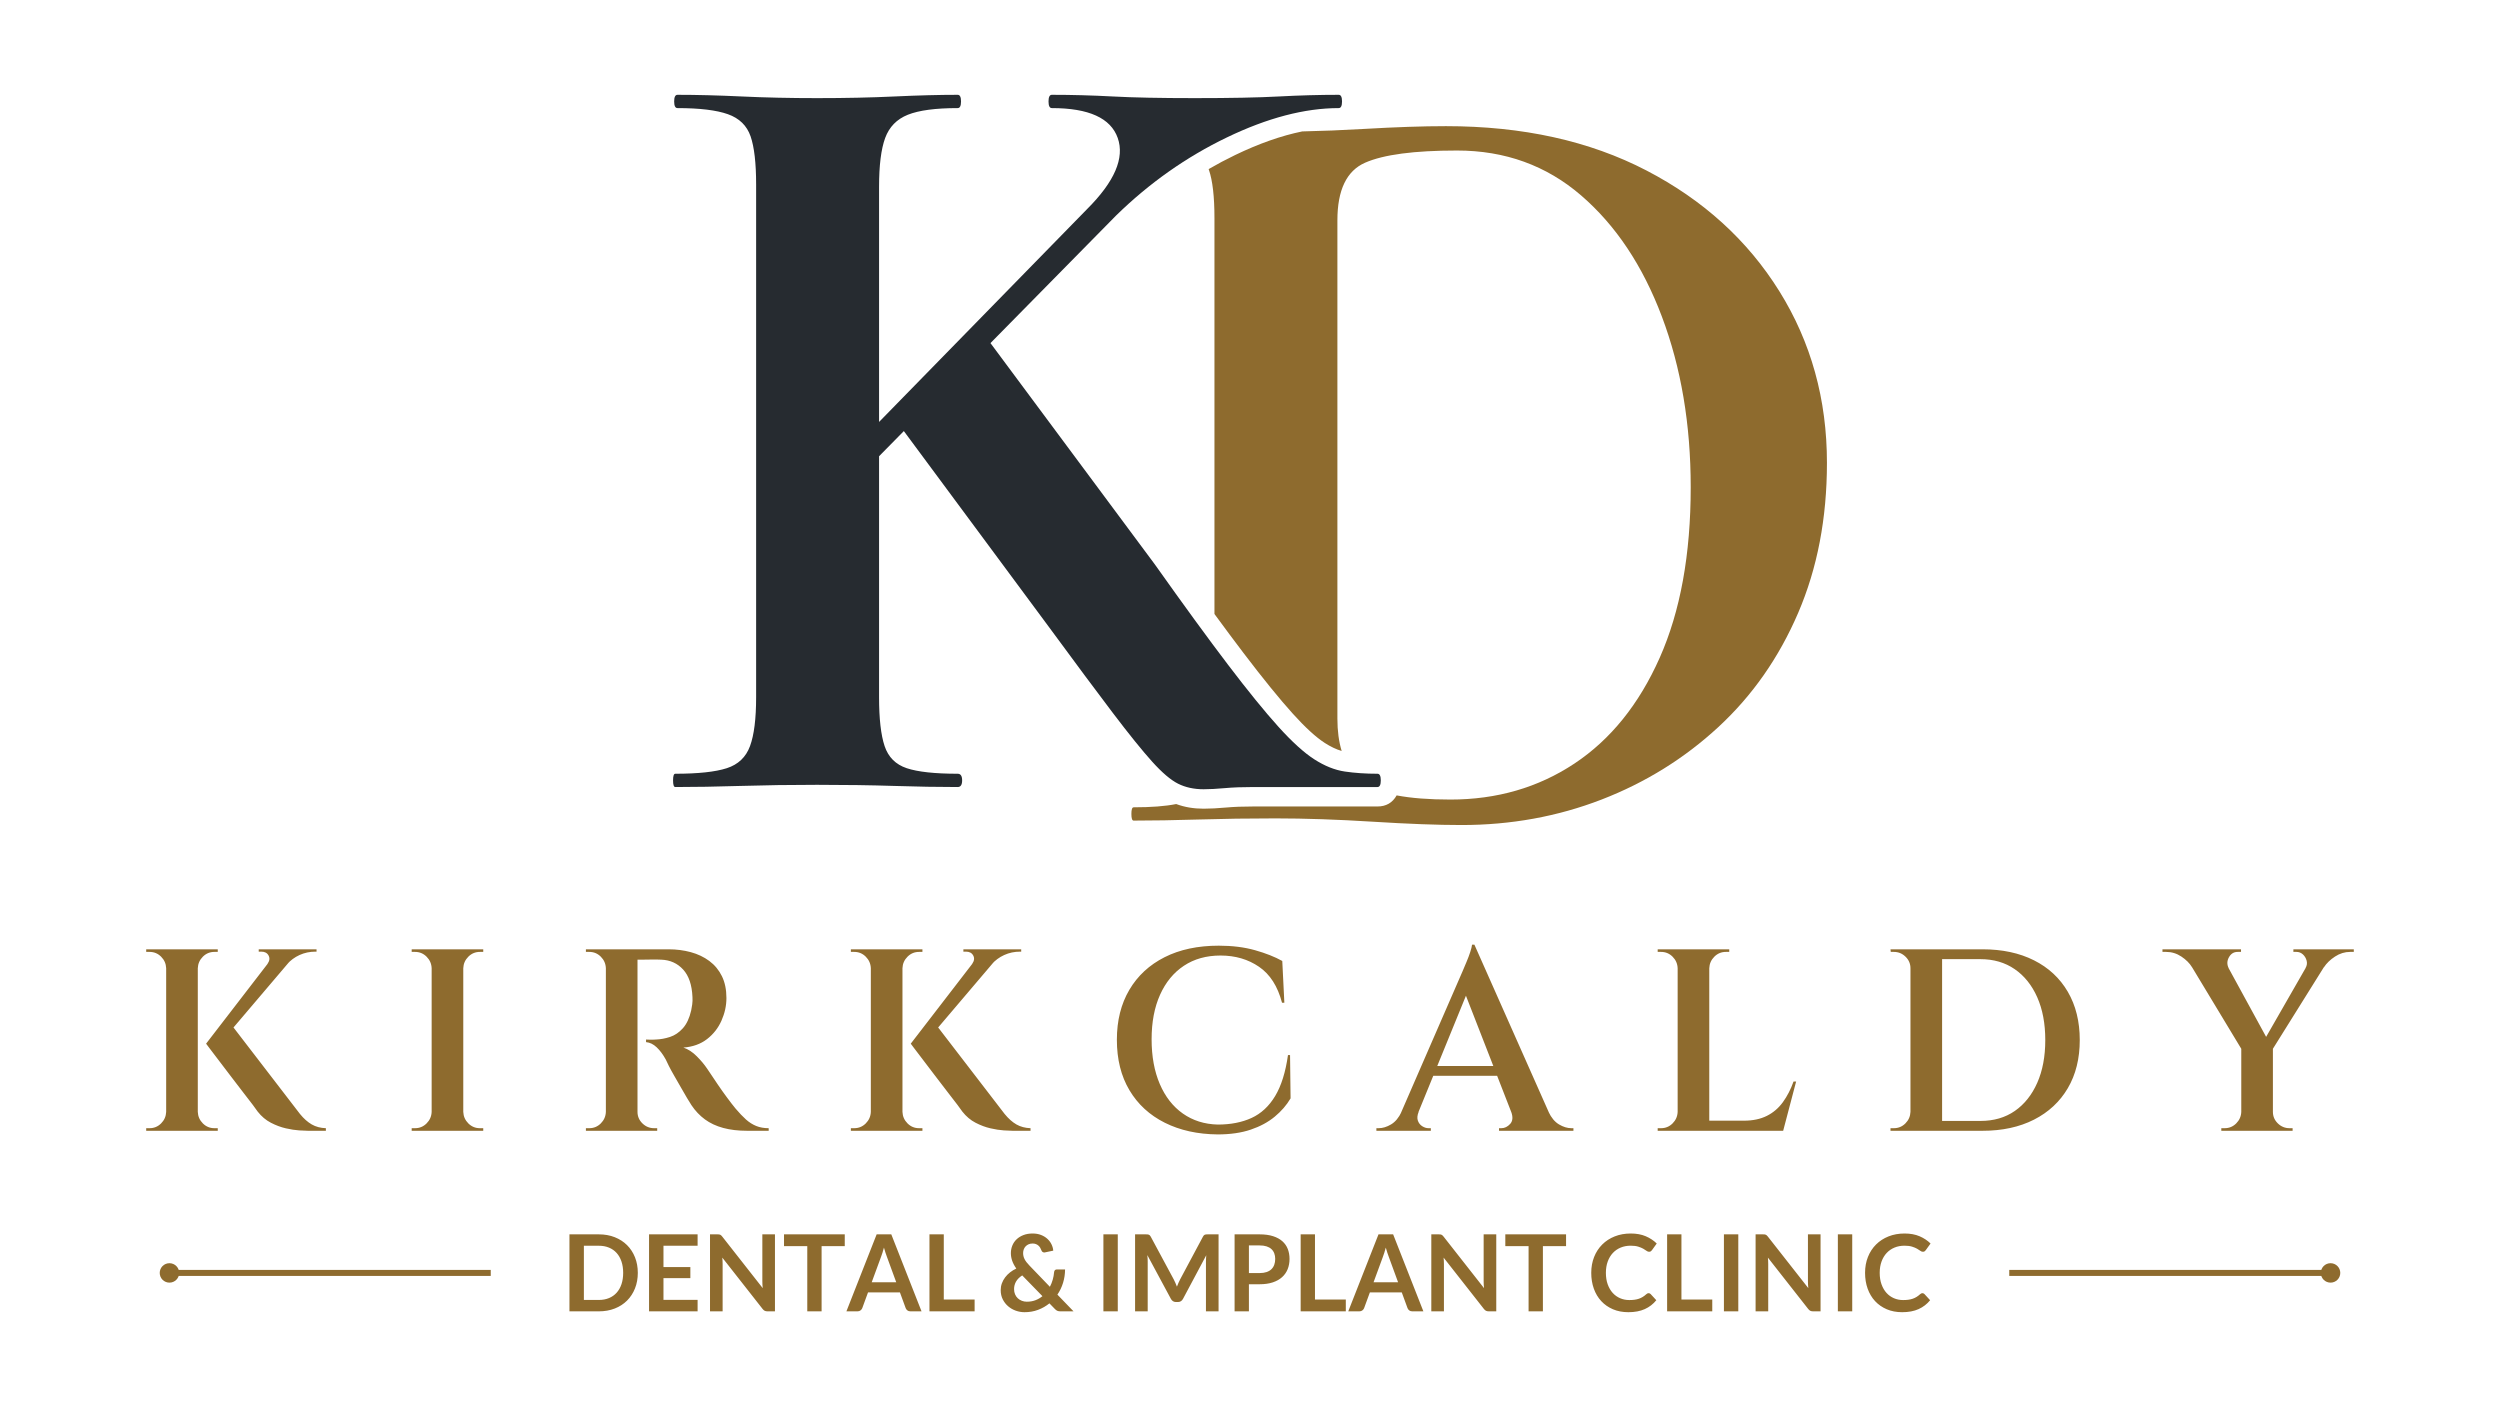
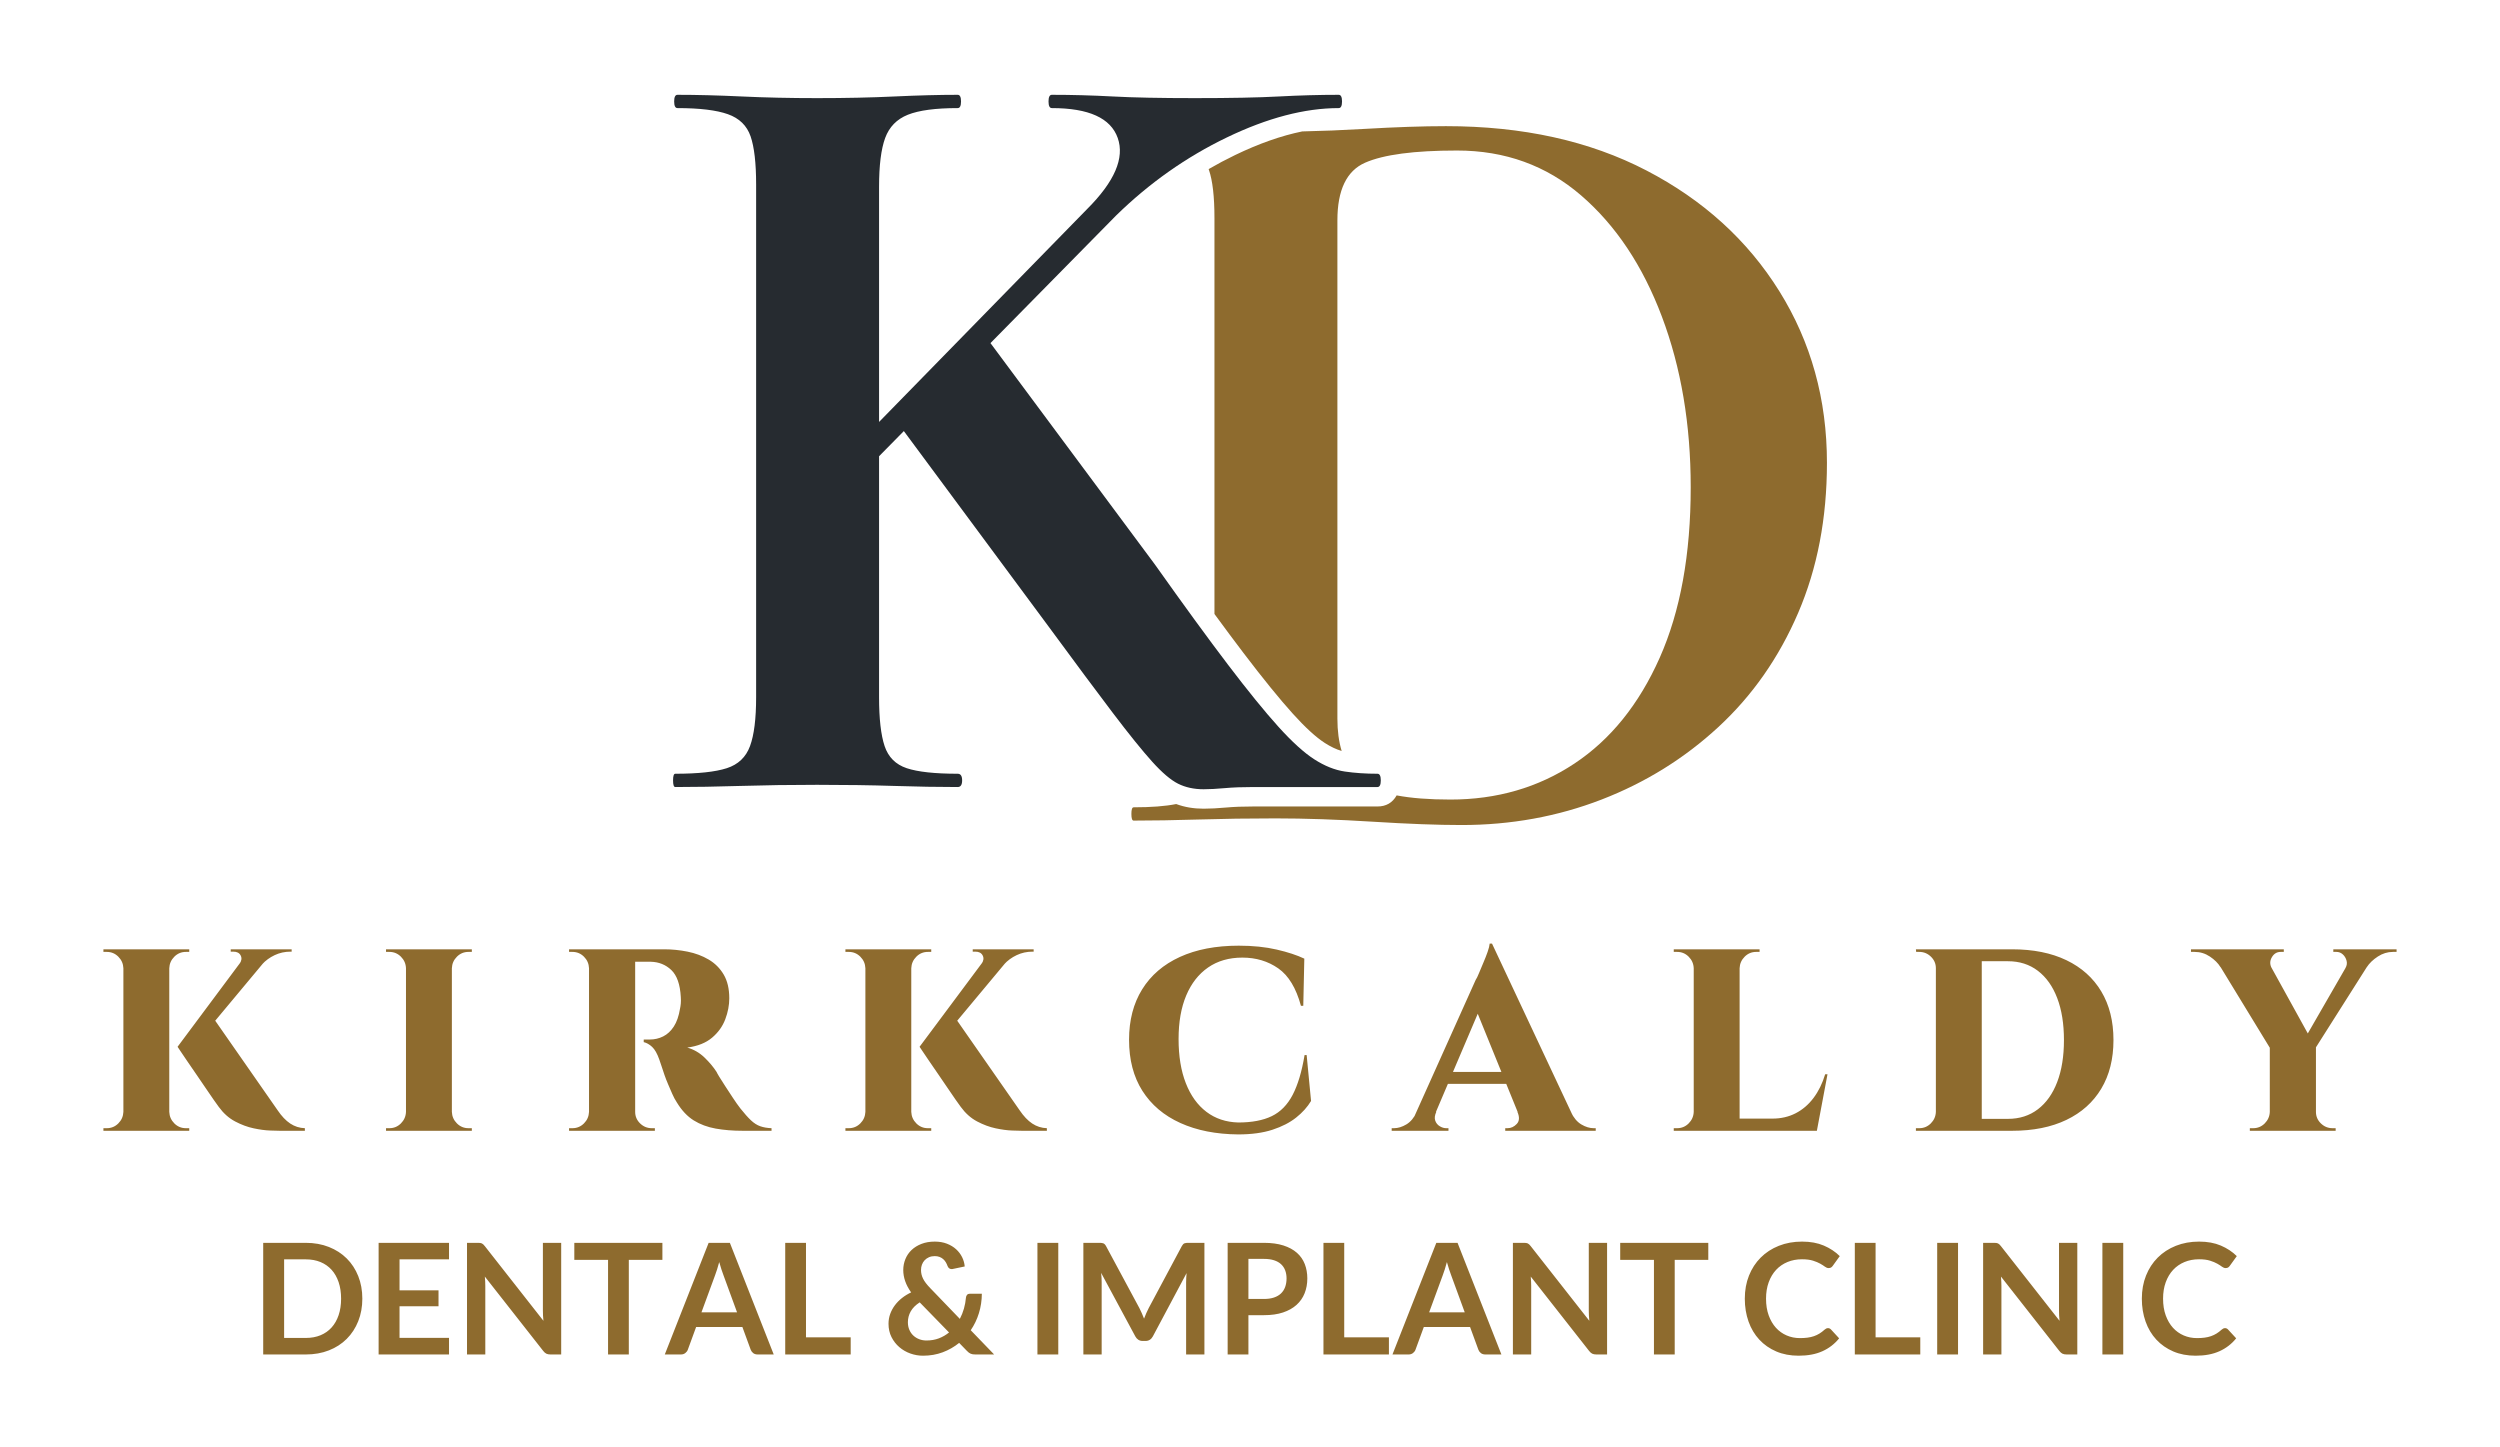
- <svg xmlns="http://www.w3.org/2000/svg" viewBox="0 0 1080 606" width="1080" height="606" role="img" aria-label="Kirkcaldy Dental &amp; Implant Clinic">
+ <svg xmlns="http://www.w3.org/2000/svg" viewBox="0 0 1080 625" width="1080" height="625" role="img" aria-label="Kirkcaldy Dental &amp; Implant Clinic">
  <g fill="#8E6B2E">
    <path d="M631.344 356.414Q616.034 356.414 593.067 354.978Q570.1 353.543 550.962 353.543Q533.737 353.543 517.947 354.022Q502.158 354.5 489.718 354.5Q488.761 354.5 488.761 351.629Q488.761 348.758 489.718 348.758Q501.102 348.758 508.117 347.349Q513.529 349.357 519.947 349.357Q524.156 349.357 529.799 348.844Q534.683 348.4 541.478 348.4H595.067Q600.653 348.4 603.353 343.61Q612.783 345.409 626.56 345.409Q656.703 345.409 680.148 329.859Q703.593 314.309 716.99 284.165Q730.388 254.022 730.388 210.481Q730.388 169.811 717.947 136.797Q705.507 103.782 683.019 84.404Q660.531 65.026 629.431 65.026Q601.679 65.026 589.718 70.289Q577.756 75.553 577.756 95.17V310.481Q577.756 318.347 579.598 324.419Q576.101 323.393 572.337 320.972Q566.581 317.272 558.48 308.296Q549.865 298.749 537.16 282.044Q531.477 274.572 524.646 265.242V94.213Q524.646 80.337 522.254 73.4Q522.193 73.224 522.13 73.052Q527.761 69.779 533.641 66.945Q548.98 59.555 562.57 56.775Q575.115 56.517 589.239 55.696Q609.813 54.5 624.646 54.5Q674.407 54.5 711.249 73.639Q748.091 92.778 768.665 125.792Q789.239 158.806 789.239 199.955Q789.239 235.84 776.799 264.787Q764.359 293.734 742.349 314.069Q720.34 334.404 691.871 345.409Q663.402 356.414 631.344 356.414Z" />
    <path data-kd="K" fill="#262B30" d="M326.646 301.244V79.713Q326.646 65.837 324.254 58.9Q321.861 51.962 314.445 49.33Q307.029 46.699 292.675 46.699Q291.239 46.699 291.239 43.828Q291.239 40.957 292.675 40.957Q305.115 40.957 320.426 41.675Q335.737 42.392 352.962 42.392Q371.144 42.392 386.455 41.675Q401.766 40.957 413.727 40.957Q415.163 40.957 415.163 43.828Q415.163 46.699 413.727 46.699Q399.373 46.699 392.196 49.569Q385.019 52.44 382.388 59.617Q379.756 66.794 379.756 80.67V301.244Q379.756 315.12 382.148 322.297Q384.541 329.474 391.718 331.866Q398.895 334.258 413.727 334.258Q415.641 334.258 415.641 337.129Q415.641 340.0 413.727 340.0Q401.287 340.0 386.215 339.522Q371.144 339.043 352.962 339.043Q335.737 339.043 319.947 339.522Q304.158 340.0 291.718 340.0Q290.761 340.0 290.761 337.129Q290.761 334.258 291.718 334.258Q306.55 334.258 313.967 331.866Q321.383 329.474 324.014 322.297Q326.646 315.12 326.646 301.244ZM452.962 270.622 387.411 182.105 425.689 145.263 498.895 243.828Q517.555 270.144 530.474 287.129Q543.392 304.115 552.244 313.923Q561.096 323.732 567.794 328.038Q574.493 332.344 580.952 333.301Q587.411 334.258 595.067 334.258Q596.502 334.258 596.502 337.129Q596.502 340.0 595.067 340.0Q574.014 340.0 561.096 340.0Q548.177 340.0 541.478 340.0Q534.301 340.0 529.038 340.478Q523.775 340.957 519.947 340.957Q513.727 340.957 508.943 338.565Q504.158 336.172 497.699 328.995Q491.239 321.818 480.713 307.943Q470.187 294.067 452.962 270.622ZM346.263 216.555 469.708 90.239Q487.411 72.536 482.866 59.617Q478.321 46.699 454.397 46.699Q452.962 46.699 452.962 43.828Q452.962 40.957 454.397 40.957Q467.316 40.957 480.713 41.675Q494.11 42.392 516.12 42.392Q539.086 42.392 552.483 41.675Q565.88 40.957 578.321 40.957Q579.756 40.957 579.756 43.828Q579.756 46.699 578.321 46.699Q556.311 46.699 529.995 59.378Q503.679 72.057 482.148 93.11L359.182 217.99Z" />
-     <path d="M99.448 442.02 129.576 481.22Q132.04 484.244 134.672 485.756Q137.304 487.268 140.776 487.38V488.5H133.048Q131.816 488.5 129.24 488.332Q126.664 488.164 123.472 487.436Q120.28 486.708 117.032 485.028Q113.784 483.348 111.32 480.212Q110.984 479.652 109.248 477.356Q107.512 475.06 104.936 471.756Q102.36 468.452 99.616 464.812Q96.872 461.172 94.464 458.036Q92.056 454.9 90.544 452.884Q89.032 450.868 89.032 450.868ZM128.904 410.884 95.304 450.42 89.032 450.868 119.832 410.884ZM136.744 410.1V411.108H136.296Q132.6 411.108 129.408 412.564Q126.216 414.02 123.976 416.596L115.576 416.372Q116.92 414.468 116.024 412.788Q115.128 411.108 112.888 411.108H111.768V410.1H136.296ZM85.448 410.1V488.5H71.784V410.1ZM72.12 480.324V488.5H63.16V487.38Q63.272 487.38 63.888 487.38Q64.504 487.38 64.616 487.38Q67.528 487.38 69.6 485.308Q71.672 483.236 71.784 480.324ZM72.12 418.276H71.784Q71.672 415.364 69.6 413.292Q67.528 411.22 64.616 411.22Q64.504 411.22 63.888 411.22Q63.272 411.22 63.16 411.22V410.1H72.12ZM85.112 480.324H85.448Q85.56 483.236 87.632 485.308Q89.704 487.38 92.616 487.38Q92.616 487.38 93.288 487.38Q93.96 487.38 94.072 487.38V488.5H85.112ZM85.112 418.276V410.1H94.072V411.22Q93.96 411.22 93.288 411.22Q92.616 411.22 92.616 411.22Q89.704 411.22 87.632 413.292Q85.56 415.364 85.448 418.276ZM200.136 410.1V488.5H186.472V410.1ZM186.808 480.324V488.5H177.848V487.38Q177.848 487.38 178.576 487.38Q179.304 487.38 179.304 487.38Q182.216 487.38 184.288 485.308Q186.36 483.236 186.472 480.324ZM186.808 418.276H186.472Q186.36 415.364 184.288 413.292Q182.216 411.22 179.304 411.22Q179.304 411.22 178.576 411.22Q177.848 411.22 177.848 411.22V410.1H186.808ZM199.8 480.324H200.136Q200.248 483.236 202.32 485.308Q204.392 487.38 207.304 487.38Q207.304 487.38 207.976 487.38Q208.648 487.38 208.76 487.38V488.5H199.8ZM199.8 418.276V410.1H208.76V411.22Q208.648 411.22 207.976 411.22Q207.304 411.22 207.304 411.22Q204.392 411.22 202.32 413.292Q200.248 415.364 200.136 418.276ZM273.944 410.1H288.84Q293.88 410.1 298.416 411.332Q302.952 412.564 306.424 415.14Q309.896 417.716 311.856 421.692Q313.816 425.668 313.816 431.156Q313.816 436.084 311.688 440.9Q309.56 445.716 305.416 448.908Q301.272 452.1 295.224 452.548Q298.248 453.556 300.992 456.3Q303.736 459.044 305.528 461.732Q305.64 461.844 306.928 463.804Q308.216 465.764 310.12 468.564Q312.024 471.364 314.096 474.164Q316.168 476.964 317.736 478.868Q320.2 481.78 322.272 483.628Q324.344 485.476 326.696 486.428Q329.048 487.38 332.072 487.38V488.5H322.776Q316.952 488.5 312.416 487.268Q307.88 486.036 304.52 483.572Q301.16 481.108 298.696 477.412Q298.024 476.404 296.792 474.332Q295.56 472.26 294.104 469.684Q292.648 467.108 291.248 464.7Q289.848 462.292 288.896 460.388Q287.944 458.484 287.608 457.7Q285.816 454.452 283.688 452.436Q281.56 450.42 279.096 450.196V449.076Q279.32 449.076 280.552 449.132Q281.784 449.188 283.352 449.076Q286.376 448.964 289.456 447.956Q292.536 446.948 295 444.204Q297.464 441.46 298.584 436.532Q298.808 435.524 299.032 433.956Q299.256 432.388 299.144 430.708Q298.808 422.868 295.112 418.836Q291.416 414.804 285.704 414.58Q283.576 414.468 281.224 414.524Q278.872 414.58 277.136 414.58Q275.4 414.58 275.064 414.58Q275.064 414.468 274.784 413.348Q274.504 412.228 274.224 411.164Q273.944 410.1 273.944 410.1ZM275.4 410.1V488.5H261.736V410.1ZM262.072 480.324V488.5H253.112V487.38Q253.224 487.38 253.84 487.38Q254.456 487.38 254.568 487.38Q257.48 487.38 259.552 485.308Q261.624 483.236 261.736 480.324ZM262.072 418.276H261.736Q261.624 415.364 259.552 413.292Q257.48 411.22 254.568 411.22Q254.456 411.22 253.84 411.22Q253.224 411.22 253.112 411.22V410.1H262.072ZM275.064 480.324H275.4Q275.4 483.236 277.528 485.308Q279.656 487.38 282.568 487.38Q282.68 487.38 283.296 487.38Q283.912 487.38 283.912 487.38V488.5H275.064ZM403.864 442.02 433.992 481.22Q436.456 484.244 439.088 485.756Q441.72 487.268 445.192 487.38V488.5H437.464Q436.232 488.5 433.656 488.332Q431.08 488.164 427.888 487.436Q424.696 486.708 421.448 485.028Q418.2 483.348 415.736 480.212Q415.4 479.652 413.664 477.356Q411.928 475.06 409.352 471.756Q406.776 468.452 404.032 464.812Q401.288 461.172 398.88 458.036Q396.472 454.9 394.96 452.884Q393.448 450.868 393.448 450.868ZM433.32 410.884 399.72 450.42 393.448 450.868 424.248 410.884ZM441.16 410.1V411.108H440.712Q437.016 411.108 433.824 412.564Q430.632 414.02 428.392 416.596L419.992 416.372Q421.336 414.468 420.44 412.788Q419.544 411.108 417.304 411.108H416.184V410.1H440.712ZM389.864 410.1V488.5H376.2V410.1ZM376.536 480.324V488.5H367.576V487.38Q367.688 487.38 368.304 487.38Q368.92 487.38 369.032 487.38Q371.944 487.38 374.016 485.308Q376.088 483.236 376.2 480.324ZM376.536 418.276H376.2Q376.088 415.364 374.016 413.292Q371.944 411.22 369.032 411.22Q368.92 411.22 368.304 411.22Q367.688 411.22 367.576 411.22V410.1H376.536ZM389.528 480.324H389.864Q389.976 483.236 392.048 485.308Q394.12 487.38 397.032 487.38Q397.032 487.38 397.704 487.38Q398.376 487.38 398.488 487.38V488.5H389.528ZM389.528 418.276V410.1H398.488V411.22Q398.376 411.22 397.704 411.22Q397.032 411.22 397.032 411.22Q394.12 411.22 392.048 413.292Q389.976 415.364 389.864 418.276ZM557.304 455.796 557.528 474.5Q554.952 478.868 550.696 482.396Q546.44 485.924 540.336 487.996Q534.232 490.068 526.056 490.068Q513.064 489.956 503.208 485.028Q493.352 480.1 487.92 470.972Q482.488 461.844 482.488 449.188Q482.488 436.756 487.864 427.628Q493.24 418.5 503.096 413.516Q512.952 408.532 526.504 408.532Q535.24 408.532 542.184 410.492Q549.128 412.452 553.944 415.14L554.84 433.172H553.832Q551.032 422.532 543.92 417.66Q536.808 412.788 527.288 412.788Q518.104 412.788 511.44 417.212Q504.776 421.636 501.136 429.756Q497.496 437.876 497.496 448.964Q497.496 460.052 501.024 468.284Q504.552 476.516 510.992 481.052Q517.432 485.588 526.056 485.812Q534.456 485.812 540.672 482.956Q546.888 480.1 550.864 473.492Q554.84 466.884 556.408 455.796ZM636.936 408.084 672.328 487.828H655.752L631.672 426.004ZM612.856 480.324Q611.96 482.564 612.52 484.132Q613.08 485.7 614.424 486.54Q615.768 487.38 617.112 487.38H618.12V488.5H594.6V487.38Q594.6 487.38 595.104 487.38Q595.608 487.38 595.608 487.38Q598.184 487.38 600.928 485.756Q603.672 484.132 605.464 480.324ZM636.936 408.084 637.496 419.844 609.608 488.164H601.992L630.888 421.748Q631.112 421.3 631.84 419.564Q632.568 417.828 633.52 415.588Q634.472 413.348 635.144 411.276Q635.816 409.204 635.928 408.084ZM650.04 460.5V464.756H616.328V460.5ZM652.84 480.324H668.968Q670.76 484.132 673.504 485.756Q676.248 487.38 678.824 487.38Q678.824 487.38 679.272 487.38Q679.72 487.38 679.72 487.38V488.5H647.576V487.38H648.584Q650.712 487.38 652.392 485.532Q654.072 483.684 652.84 480.324ZM738.408 410.1V488.5H724.744V410.1ZM768.088 484.132 769.992 488.5H738.072V484.132ZM775.928 467.22 770.328 488.5H749.384L753.416 484.132Q759.128 484.132 763.272 482.06Q767.416 479.988 770.216 476.124Q773.016 472.26 774.808 467.22ZM725.08 480.324V488.5H716.12V487.38Q716.12 487.38 716.848 487.38Q717.576 487.38 717.576 487.38Q720.488 487.38 722.56 485.308Q724.632 483.236 724.744 480.324ZM725.08 418.276H724.744Q724.632 415.364 722.56 413.292Q720.488 411.22 717.576 411.22Q717.576 411.22 716.848 411.22Q716.12 411.22 716.12 411.22V410.1H725.08ZM738.072 418.276V410.1H747.032V411.22Q746.92 411.22 746.248 411.22Q745.576 411.22 745.576 411.22Q742.664 411.22 740.592 413.292Q738.52 415.364 738.408 418.276ZM856.456 410.1Q869.224 410.1 878.688 414.86Q888.152 419.62 893.304 428.468Q898.456 437.316 898.456 449.3Q898.456 461.284 893.304 470.076Q888.152 478.868 878.688 483.684Q869.224 488.5 856.456 488.5H830.696L830.584 484.244Q832.712 484.244 835.904 484.244Q839.096 484.244 842.512 484.244Q845.928 484.244 848.896 484.244Q851.864 484.244 853.712 484.244Q855.56 484.244 855.56 484.244Q864.184 484.244 870.4 479.932Q876.616 475.62 880.088 467.78Q883.56 459.94 883.56 449.3Q883.56 438.66 880.088 430.82Q876.616 422.98 870.344 418.668Q864.072 414.356 855.56 414.356Q855.56 414.356 853.6 414.356Q851.64 414.356 848.56 414.356Q845.48 414.356 841.896 414.356Q838.312 414.356 835.008 414.356Q831.704 414.356 829.464 414.356V410.1ZM838.984 410.1V488.5H825.32V410.1ZM825.656 480.324V488.5H816.696V487.38Q816.696 487.38 817.424 487.38Q818.152 487.38 818.152 487.38Q821.064 487.38 823.136 485.308Q825.208 483.236 825.32 480.324ZM825.656 418.276H825.32Q825.32 415.364 823.192 413.292Q821.064 411.22 818.152 411.22Q818.152 411.22 817.48 411.22Q816.808 411.22 816.808 411.22L816.696 410.1H825.656ZM958.376 410.212 981 451.652 968.792 454.004 942.36 410.212ZM981.896 452.436V488.5H968.232V452.436ZM1000.6 410.212H1008.664L980.888 454.676L975.736 453.556ZM996.008 418.164Q996.904 416.596 996.456 414.972Q996.008 413.348 994.832 412.284Q993.656 411.22 992.088 411.22Q992.088 411.22 991.416 411.22Q990.744 411.22 990.744 411.22V410.1H1016.84V411.22H1015.272Q1011.8 411.22 1008.72 413.236Q1005.64 415.252 1003.96 417.828ZM962.744 418.164 946.952 417.828Q945.384 415.252 942.36 413.236Q939.336 411.22 935.752 411.22H934.184V410.1H968.12V411.22Q968.12 411.22 967.392 411.22Q966.664 411.22 966.664 411.22Q964.2 411.22 962.912 413.516Q961.624 415.812 962.744 418.164ZM968.568 480.324V488.5H959.608V487.38Q959.608 487.38 960.28 487.38Q960.952 487.38 961.064 487.38Q963.976 487.38 966.048 485.308Q968.12 483.236 968.232 480.324ZM981.56 480.324H981.896Q981.896 483.236 984.024 485.308Q986.152 487.38 989.064 487.38Q989.064 487.38 989.736 487.38Q990.408 487.38 990.408 487.38V488.5H981.56Z" />
-     <path d="M275.535 549.871Q275.535 553.528 274.316 556.587Q273.097 559.646 270.889 561.854Q268.681 564.062 265.576 565.281Q262.471 566.5 258.699 566.5H246.003V533.242H258.699Q262.471 533.242 265.576 534.472Q268.681 535.703 270.889 537.899Q273.097 540.096 274.316 543.155Q275.535 546.214 275.535 549.871ZM269.21 549.871Q269.21 547.134 268.474 544.961Q267.738 542.787 266.381 541.281Q265.024 539.774 263.08 538.969Q261.137 538.164 258.699 538.164H252.236V561.578H258.699Q261.137 561.578 263.08 560.773Q265.024 559.968 266.381 558.462Q267.738 556.955 268.474 554.782Q269.21 552.608 269.21 549.871ZM301.364 533.242V538.164H286.621V547.387H298.236V552.148H286.621V561.555H301.364V566.5H280.388V533.242ZM309.966 533.242Q310.38 533.242 310.656 533.276Q310.932 533.311 311.15 533.415Q311.369 533.518 311.576 533.714Q311.783 533.909 312.036 534.231L329.493 556.472Q329.401 555.667 329.366 554.897Q329.332 554.126 329.332 553.459V533.242H334.783V566.5H331.586Q330.85 566.5 330.367 566.27Q329.884 566.04 329.424 565.442L312.036 543.293Q312.105 544.029 312.139 544.754Q312.174 545.478 312.174 546.076V566.5H306.723V533.242H309.966ZM364.936 533.242V538.325H354.931V566.5H348.744V538.325H338.693V533.242ZM398.102 566.5H393.318Q392.513 566.5 391.995 566.098Q391.478 565.695 391.248 565.097L388.764 558.312H374.987L372.503 565.097Q372.319 565.626 371.778 566.063Q371.238 566.5 370.456 566.5H365.649L378.713 533.242H385.038ZM376.574 553.942H387.177L383.129 542.879Q382.853 542.143 382.519 541.143Q382.186 540.142 381.864 538.969Q381.542 540.142 381.231 541.154Q380.921 542.166 380.622 542.925ZM407.716 561.394H421.033V566.5H401.529V533.242H407.716ZM446.08 532.874Q448.104 532.874 449.702 533.495Q451.301 534.116 452.439 535.151Q453.578 536.186 454.233 537.52Q454.889 538.854 455.004 540.28L451.393 541.039Q451.324 541.062 451.243 541.062Q451.163 541.062 451.094 541.062Q450.703 541.062 450.392 540.843Q450.082 540.625 449.898 540.165Q449.691 539.567 449.369 539.026Q449.047 538.486 448.587 538.083Q448.127 537.681 447.506 537.439Q446.885 537.198 446.08 537.198Q445.114 537.198 444.355 537.532Q443.596 537.865 443.067 538.428Q442.538 538.992 442.262 539.739Q441.986 540.487 441.986 541.315Q441.986 542.005 442.135 542.649Q442.285 543.293 442.607 543.937Q442.929 544.581 443.446 545.26Q443.964 545.938 444.723 546.72L453.555 555.897Q454.314 554.448 454.774 552.838Q455.234 551.228 455.372 549.572Q455.418 549.043 455.717 548.721Q456.016 548.399 456.545 548.399H460.11Q460.087 551.435 459.236 554.195Q458.385 556.955 456.798 559.278L463.767 566.5H458.201Q457.764 566.5 457.43 566.454Q457.097 566.408 456.798 566.282Q456.499 566.155 456.223 565.948Q455.947 565.741 455.648 565.419L453.348 563.05Q451.14 564.844 448.437 565.856Q445.735 566.868 442.584 566.868Q440.652 566.868 438.812 566.213Q436.972 565.557 435.523 564.315Q434.074 563.073 433.188 561.313Q432.303 559.554 432.303 557.346Q432.303 555.805 432.809 554.413Q433.315 553.022 434.212 551.826Q435.109 550.63 436.339 549.664Q437.57 548.698 439.042 548.008Q437.823 546.283 437.259 544.639Q436.696 542.994 436.696 541.361Q436.696 539.636 437.328 538.083Q437.961 536.531 439.168 535.381Q440.376 534.231 442.124 533.553Q443.872 532.874 446.08 532.874ZM438.076 556.886Q438.076 558.151 438.513 559.163Q438.95 560.175 439.709 560.876Q440.468 561.578 441.468 561.957Q442.469 562.337 443.596 562.337Q445.62 562.337 447.287 561.705Q448.955 561.072 450.335 559.945L441.595 550.975Q439.755 552.171 438.915 553.666Q438.076 555.161 438.076 556.886ZM482.88 566.5H476.67V533.242H482.88ZM507.053 552.7Q507.444 553.436 507.777 554.23Q508.111 555.023 508.433 555.828Q508.755 555.0 509.1 554.195Q509.445 553.39 509.836 552.654L519.68 534.231Q519.864 533.886 520.059 533.679Q520.255 533.472 520.496 533.38Q520.738 533.288 521.037 533.265Q521.336 533.242 521.75 533.242H526.419V566.5H520.968V545.018Q520.968 544.42 521.002 543.707Q521.037 542.994 521.106 542.258L511.055 561.118Q510.71 561.762 510.158 562.119Q509.606 562.475 508.87 562.475H508.019Q507.283 562.475 506.731 562.119Q506.179 561.762 505.834 561.118L495.645 542.189Q495.737 542.948 495.771 543.673Q495.806 544.397 495.806 545.018V566.5H490.355V533.242H495.024Q495.438 533.242 495.737 533.265Q496.036 533.288 496.277 533.38Q496.519 533.472 496.726 533.679Q496.933 533.886 497.117 534.231L507.053 552.7ZM539.529 554.793V566.5H533.342V533.242H544.175Q547.51 533.242 549.948 534.024Q552.386 534.806 553.973 536.209Q555.56 537.612 556.319 539.567Q557.078 541.522 557.078 543.845Q557.078 546.26 556.273 548.273Q555.468 550.285 553.858 551.734Q552.248 553.183 549.833 553.988Q547.418 554.793 544.175 554.793ZM539.529 549.963H544.175Q545.877 549.963 547.142 549.537Q548.407 549.112 549.235 548.318Q550.063 547.525 550.477 546.387Q550.891 545.248 550.891 543.845Q550.891 542.511 550.477 541.43Q550.063 540.349 549.235 539.59Q548.407 538.831 547.142 538.428Q545.877 538.026 544.175 538.026H539.529ZM568.072 561.394H581.389V566.5H561.885V533.242H568.072ZM614.9 566.5H610.116Q609.311 566.5 608.793 566.098Q608.276 565.695 608.046 565.097L605.562 558.312H591.785L589.301 565.097Q589.117 565.626 588.576 566.063Q588.036 566.5 587.254 566.5H582.447L595.511 533.242H601.836ZM593.372 553.942H603.975L599.927 542.879Q599.651 542.143 599.317 541.143Q598.984 540.142 598.662 538.969Q598.34 540.142 598.029 541.154Q597.719 542.166 597.42 542.925ZM621.57 533.242Q621.984 533.242 622.26 533.276Q622.536 533.311 622.754 533.415Q622.973 533.518 623.18 533.714Q623.387 533.909 623.64 534.231L641.097 556.472Q641.005 555.667 640.97 554.897Q640.936 554.126 640.936 553.459V533.242H646.387V566.5H643.19Q642.454 566.5 641.971 566.27Q641.488 566.04 641.028 565.442L623.64 543.293Q623.709 544.029 623.743 544.754Q623.778 545.478 623.778 546.076V566.5H618.327V533.242H621.57ZM676.539 533.242V538.325H666.534V566.5H660.347V538.325H650.297V533.242ZM712.213 558.657Q712.719 558.657 713.087 559.048L715.525 561.693Q713.501 564.2 710.545 565.534Q707.59 566.868 703.45 566.868Q699.747 566.868 696.791 565.603Q693.836 564.338 691.743 562.084Q689.65 559.83 688.534 556.702Q687.419 553.574 687.419 549.871Q687.419 546.122 688.661 543.005Q689.903 539.889 692.157 537.635Q694.411 535.381 697.55 534.128Q700.69 532.874 704.485 532.874Q708.188 532.874 710.959 534.059Q713.731 535.243 715.709 537.198L713.639 540.073Q713.455 540.349 713.167 540.556Q712.88 540.763 712.374 540.763Q711.845 540.763 711.293 540.349Q710.741 539.935 709.89 539.452Q709.039 538.969 707.739 538.555Q706.44 538.141 704.439 538.141Q702.093 538.141 700.126 538.957Q698.16 539.774 696.745 541.292Q695.331 542.81 694.537 544.984Q693.744 547.157 693.744 549.871Q693.744 552.677 694.537 554.862Q695.331 557.047 696.688 558.542Q698.045 560.037 699.885 560.831Q701.725 561.624 703.841 561.624Q705.106 561.624 706.129 561.486Q707.153 561.348 708.015 561.049Q708.878 560.75 709.648 560.279Q710.419 559.807 711.178 559.117Q711.408 558.91 711.661 558.784Q711.914 558.657 712.213 558.657ZM726.381 561.394H739.698V566.5H720.194V533.242H726.381ZM750.945 566.5H744.735V533.242H750.945ZM761.663 533.242Q762.077 533.242 762.352 533.276Q762.629 533.311 762.847 533.415Q763.066 533.518 763.273 533.714Q763.48 533.909 763.733 534.231L781.19 556.472Q781.097 555.667 781.063 554.897Q781.029 554.126 781.029 553.459V533.242H786.48V566.5H783.283Q782.547 566.5 782.063 566.27Q781.581 566.04 781.12 565.442L763.733 543.293Q763.802 544.029 763.836 544.754Q763.87 545.478 763.87 546.076V566.5H758.419V533.242H761.663ZM800.164 566.5H793.954V533.242H800.164ZM830.501 558.657Q831.007 558.657 831.375 559.048L833.813 561.693Q831.789 564.2 828.834 565.534Q825.878 566.868 821.738 566.868Q818.035 566.868 815.08 565.603Q812.124 564.338 810.031 562.084Q807.938 559.83 806.823 556.702Q805.707 553.574 805.707 549.871Q805.707 546.122 806.949 543.005Q808.191 539.889 810.445 537.635Q812.699 535.381 815.839 534.128Q818.978 532.874 822.773 532.874Q826.476 532.874 829.248 534.059Q832.019 535.243 833.997 537.198L831.927 540.073Q831.743 540.349 831.456 540.556Q831.168 540.763 830.662 540.763Q830.133 540.763 829.582 540.349Q829.029 539.935 828.178 539.452Q827.327 538.969 826.028 538.555Q824.728 538.141 822.727 538.141Q820.381 538.141 818.415 538.957Q816.448 539.774 815.034 541.292Q813.619 542.81 812.826 544.984Q812.032 547.157 812.032 549.871Q812.032 552.677 812.826 554.862Q813.619 557.047 814.976 558.542Q816.333 560.037 818.173 560.831Q820.013 561.624 822.129 561.624Q823.394 561.624 824.418 561.486Q825.441 561.348 826.304 561.049Q827.166 560.75 827.937 560.279Q828.707 559.807 829.466 559.117Q829.696 558.91 829.949 558.784Q830.202 558.657 830.501 558.657Z" />
+     <path d="M91.384 438.66 119.944 479.652Q122.52 483.46 125.376 485.364Q128.232 487.268 131.704 487.38V488.5H120.952Q119.832 488.5 116.696 488.388Q113.56 488.276 109.584 487.436Q105.608 486.596 101.576 484.468Q97.544 482.34 94.52 478.196Q93.848 477.3 92.28 475.06Q90.712 472.82 88.752 469.908Q86.792 466.996 84.664 463.916Q82.536 460.836 80.744 458.204Q78.952 455.572 77.832 453.892Q76.712 452.212 76.712 452.212ZM118.04 410.884 84.328 451.316 76.712 452.212 107.512 410.884ZM125.992 410.1V411.108H125.544Q121.848 411.108 118.656 412.62Q115.464 414.132 113.224 416.596L103.48 416.372Q104.824 414.468 103.984 412.788Q103.144 411.108 100.792 411.108H99.672V410.1H125.544ZM73.128 410.1V488.5H53.304V410.1ZM53.64 480.324V488.5H44.68V487.38Q44.792 487.38 45.408 487.38Q46.024 487.38 46.136 487.38Q49.048 487.38 51.12 485.308Q53.192 483.236 53.304 480.324ZM53.64 418.276H53.304Q53.192 415.364 51.12 413.292Q49.048 411.22 46.136 411.22Q46.024 411.22 45.408 411.22Q44.792 411.22 44.68 411.22V410.1H53.64ZM72.792 480.324H73.128Q73.24 483.236 75.312 485.308Q77.384 487.38 80.296 487.38Q80.52 487.38 81.136 487.38Q81.752 487.38 81.752 487.38V488.5H72.792ZM72.792 418.276V410.1H81.752V411.22Q81.64 411.22 81.08 411.22Q80.52 411.22 80.296 411.22Q77.384 411.22 75.312 413.292Q73.24 415.364 73.128 418.276ZM195.208 410.1V488.5H175.384V410.1ZM175.72 480.324V488.5H166.76V487.38Q166.76 487.38 167.488 487.38Q168.216 487.38 168.216 487.38Q171.128 487.38 173.2 485.308Q175.272 483.236 175.384 480.324ZM175.72 418.276H175.384Q175.272 415.364 173.2 413.292Q171.128 411.22 168.216 411.22Q168.216 411.22 167.488 411.22Q166.76 411.22 166.76 411.22V410.1H175.72ZM194.872 480.324H195.208Q195.32 483.236 197.392 485.308Q199.464 487.38 202.376 487.38Q202.376 487.38 203.048 487.38Q203.72 487.38 203.832 487.38V488.5H194.872ZM194.872 418.276V410.1H203.832V411.22Q203.72 411.22 203.048 411.22Q202.376 411.22 202.376 411.22Q199.464 411.22 197.392 413.292Q195.32 415.364 195.208 418.276ZM272.936 410.1H286.936Q291.976 410.1 297.016 411.108Q302.056 412.116 306.144 414.524Q310.232 416.932 312.64 421.02Q315.048 425.108 315.048 431.268Q315.048 435.748 313.312 440.34Q311.576 444.932 307.6 448.292Q303.624 451.652 296.904 452.548Q301.16 453.78 304.352 456.86Q307.544 459.94 309.56 463.076Q309.672 463.412 310.68 465.092Q311.688 466.772 313.312 469.236Q314.936 471.7 316.616 474.276Q318.296 476.852 319.864 478.868Q322.44 482.116 324.4 483.964Q326.36 485.812 328.432 486.54Q330.504 487.268 333.304 487.38V488.5H320.872Q314.488 488.5 309.168 487.548Q303.848 486.596 299.704 484.02Q295.56 481.444 292.424 476.292Q291.304 474.612 290.408 472.54Q289.512 470.468 288.616 468.396Q287.72 466.324 287.048 464.364Q286.376 462.404 285.816 460.668Q285.256 458.932 284.808 457.7Q283.464 453.892 281.728 452.268Q279.992 450.644 278.088 450.196V449.076Q278.424 449.076 279.264 449.076Q280.104 449.076 280.664 449.076Q283.8 449.076 286.488 447.732Q289.176 446.388 291.08 443.476Q292.984 440.564 293.768 435.748Q293.992 434.74 294.104 433.508Q294.216 432.276 294.104 430.708Q293.656 422.532 290.016 419.06Q286.376 415.588 281.112 415.476Q279.992 415.476 278.648 415.476Q277.304 415.476 276.072 415.476Q274.84 415.476 274.056 415.476Q274.056 415.476 273.776 414.132Q273.496 412.788 273.216 411.444Q272.936 410.1 272.936 410.1ZM274.392 410.1V488.5H254.456V410.1ZM254.792 480.324V488.5H245.832V487.38Q246.056 487.38 246.616 487.38Q247.176 487.38 247.288 487.38Q250.2 487.38 252.272 485.308Q254.344 483.236 254.456 480.324ZM254.792 418.276H254.456Q254.344 415.364 252.272 413.292Q250.2 411.22 247.288 411.22Q247.176 411.22 246.616 411.22Q246.056 411.22 245.832 411.22V410.1H254.792ZM274.056 480.324H274.392Q274.392 483.236 276.52 485.308Q278.648 487.38 281.56 487.38Q281.784 487.38 282.288 487.38Q282.792 487.38 282.904 487.38V488.5H274.056ZM411.928 438.66 440.488 479.652Q443.064 483.46 445.92 485.364Q448.776 487.268 452.248 487.38V488.5H441.496Q440.376 488.5 437.24 488.388Q434.104 488.276 430.128 487.436Q426.152 486.596 422.12 484.468Q418.088 482.34 415.064 478.196Q414.392 477.3 412.824 475.06Q411.256 472.82 409.296 469.908Q407.336 466.996 405.208 463.916Q403.08 460.836 401.288 458.204Q399.496 455.572 398.376 453.892Q397.256 452.212 397.256 452.212ZM438.584 410.884 404.872 451.316 397.256 452.212 428.056 410.884ZM446.536 410.1V411.108H446.088Q442.392 411.108 439.2 412.62Q436.008 414.132 433.768 416.596L424.024 416.372Q425.368 414.468 424.528 412.788Q423.688 411.108 421.336 411.108H420.216V410.1H446.088ZM393.672 410.1V488.5H373.848V410.1ZM374.184 480.324V488.5H365.224V487.38Q365.336 487.38 365.952 487.38Q366.568 487.38 366.68 487.38Q369.592 487.38 371.664 485.308Q373.736 483.236 373.848 480.324ZM374.184 418.276H373.848Q373.736 415.364 371.664 413.292Q369.592 411.22 366.68 411.22Q366.568 411.22 365.952 411.22Q365.336 411.22 365.224 411.22V410.1H374.184ZM393.336 480.324H393.672Q393.784 483.236 395.856 485.308Q397.928 487.38 400.84 487.38Q401.064 487.38 401.68 487.38Q402.296 487.38 402.296 487.38V488.5H393.336ZM393.336 418.276V410.1H402.296V411.22Q402.184 411.22 401.624 411.22Q401.064 411.22 400.84 411.22Q397.928 411.22 395.856 413.292Q393.784 415.364 393.672 418.276ZM564.472 455.796 566.376 475.62Q564.024 479.54 559.936 482.788Q555.848 486.036 549.688 488.052Q543.528 490.068 534.904 490.068Q520.568 489.956 509.928 485.14Q499.288 480.324 493.52 471.252Q487.752 462.18 487.752 449.188Q487.752 436.532 493.408 427.404Q499.064 418.276 509.704 413.404Q520.344 408.532 535.128 408.532Q544.312 408.532 551.536 410.212Q558.76 411.892 563.464 414.132L563.016 434.516H562.008Q558.872 422.98 552.208 418.332Q545.544 413.684 536.696 413.684Q528.072 413.684 521.912 417.94Q515.752 422.196 512.448 430.036Q509.144 437.876 509.144 448.852Q509.144 459.94 512.28 467.948Q515.416 475.956 521.184 480.324Q526.952 484.692 534.904 484.916Q543.752 484.916 549.408 482.172Q555.064 479.428 558.424 472.988Q561.784 466.548 563.576 455.796ZM644.552 407.636 682.184 487.828H658.664L636.264 432.724ZM620.472 480.324Q619.464 482.564 620.024 484.132Q620.584 485.7 621.984 486.54Q623.384 487.38 624.728 487.38H625.736V488.5H601.208V487.38Q601.208 487.38 601.712 487.38Q602.216 487.38 602.216 487.38Q604.792 487.38 607.536 485.756Q610.28 484.132 612.072 480.324ZM644.552 407.636 644.664 423.204 617 488.164H608.376L637.496 423.316Q638.056 422.532 638.896 420.46Q639.736 418.388 640.8 415.924Q641.864 413.46 642.648 411.22Q643.432 408.98 643.544 407.636ZM654.968 463.076V468.228H622.6V463.076ZM655.528 480.324H678.6Q680.392 484.132 683.136 485.756Q685.88 487.38 688.456 487.38Q688.456 487.38 688.904 487.38Q689.352 487.38 689.352 487.38V488.5H650.264V487.38H651.272Q653.512 487.38 655.248 485.532Q656.984 483.684 655.528 480.324ZM751.512 410.1V488.5H731.688V410.1ZM780.856 483.236 784.552 488.5H751.176V483.236ZM789.48 464.084 784.888 488.5H761.704L765.736 483.236Q771.224 483.236 775.704 480.94Q780.184 478.644 783.432 474.332Q786.68 470.02 788.472 464.084ZM732.024 480.324V488.5H723.064V487.38Q723.064 487.38 723.792 487.38Q724.52 487.38 724.52 487.38Q727.432 487.38 729.504 485.308Q731.576 483.236 731.688 480.324ZM732.024 418.276H731.688Q731.576 415.364 729.504 413.292Q727.432 411.22 724.52 411.22Q724.52 411.22 723.792 411.22Q723.064 411.22 723.064 411.22V410.1H732.024ZM751.176 418.276V410.1H760.136V411.22Q760.024 411.22 759.352 411.22Q758.68 411.22 758.68 411.22Q755.768 411.22 753.696 413.292Q751.624 415.364 751.512 418.276ZM869.224 410.1Q882.888 410.1 892.688 414.804Q902.488 419.508 907.752 428.3Q913.016 437.092 913.016 449.3Q913.016 461.508 907.752 470.3Q902.488 479.092 892.688 483.796Q882.888 488.5 869.224 488.5H841.672L841.56 483.348Q845.816 483.348 849.736 483.348Q853.656 483.348 856.904 483.348Q860.152 483.348 862.504 483.348Q864.856 483.348 866.144 483.348Q867.432 483.348 867.432 483.348Q874.936 483.348 880.368 479.204Q885.8 475.06 888.712 467.444Q891.624 459.828 891.624 449.3Q891.624 438.772 888.712 431.156Q885.8 423.54 880.368 419.396Q874.936 415.252 867.432 415.252Q867.432 415.252 866.088 415.252Q864.744 415.252 862.224 415.252Q859.704 415.252 856.4 415.252Q853.096 415.252 849.008 415.252Q844.92 415.252 840.44 415.252V410.1ZM856.12 410.1V488.5H836.296V410.1ZM836.632 480.324V488.5H827.672V487.38Q827.672 487.38 828.4 487.38Q829.128 487.38 829.128 487.38Q832.04 487.38 834.112 485.308Q836.184 483.236 836.296 480.324ZM836.632 418.276H836.296Q836.296 415.364 834.168 413.292Q832.04 411.22 829.128 411.22Q829.128 411.22 828.456 411.22Q827.784 411.22 827.784 411.22L827.672 410.1H836.632ZM976.968 410.212 1000.152 452.212 980.776 452.996 954.68 410.212ZM1000.488 452.436V488.5H980.552V452.436ZM1017.848 410.212H1027.256L999.144 454.564L992.872 453.556ZM1013.256 418.164Q1014.152 416.596 1013.704 414.972Q1013.256 413.348 1012.08 412.284Q1010.904 411.22 1009.336 411.22Q1009.336 411.22 1008.664 411.22Q1007.992 411.22 1007.992 411.22V410.1H1035.32V411.22H1033.752Q1030.28 411.22 1027.2 413.236Q1024.12 415.252 1022.44 417.828ZM981.336 418.164 959.272 417.828Q957.704 415.252 954.68 413.236Q951.656 411.22 948.072 411.22H946.504V410.1H986.6V411.22Q986.6 411.22 985.928 411.22Q985.256 411.22 985.256 411.22Q982.792 411.22 981.448 413.516Q980.104 415.812 981.336 418.164ZM980.888 480.324V488.5H971.928V487.38Q971.928 487.38 972.6 487.38Q973.272 487.38 973.384 487.38Q976.296 487.38 978.368 485.308Q980.44 483.236 980.552 480.324ZM1000.152 480.324H1000.488Q1000.488 483.236 1002.616 485.308Q1004.744 487.38 1007.656 487.38Q1007.656 487.38 1008.328 487.38Q1009.0 487.38 1009.0 487.38V488.5H1000.152Z" />
+     <path d="M156.525 561.018Q156.525 566.321 154.757 570.756Q152.99 575.192 149.788 578.393Q146.587 581.595 142.084 583.362Q137.582 585.13 132.113 585.13H113.704V536.906H132.113Q137.582 536.906 142.084 538.69Q146.587 540.474 149.788 543.659Q152.99 546.844 154.757 551.28Q156.525 555.715 156.525 561.018ZM147.354 561.018Q147.354 557.049 146.287 553.898Q145.219 550.746 143.252 548.562Q141.284 546.377 138.466 545.21Q135.648 544.043 132.113 544.043H122.741V577.993H132.113Q135.648 577.993 138.466 576.826Q141.284 575.659 143.252 573.474Q145.219 571.29 146.287 568.138Q147.354 564.987 147.354 561.018ZM193.977 536.906V544.043H172.6V557.416H189.441V564.32H172.6V577.96H193.977V585.13H163.562V536.906ZM206.45 536.906Q207.05 536.906 207.45 536.956Q207.851 537.006 208.167 537.156Q208.484 537.306 208.784 537.59Q209.085 537.873 209.451 538.34L234.764 570.589Q234.631 569.422 234.581 568.305Q234.531 567.188 234.531 566.221V536.906H242.435V585.13H237.799Q236.732 585.13 236.031 584.796Q235.331 584.463 234.664 583.596L209.451 551.48Q209.552 552.547 209.602 553.598Q209.652 554.648 209.652 555.515V585.13H201.748V536.906H206.45ZM286.156 536.906V544.276H271.649V585.13H262.678V544.276H248.104V536.906ZM334.247 585.13H327.31Q326.143 585.13 325.393 584.546Q324.642 583.963 324.309 583.096L320.707 573.257H300.73L297.129 583.096Q296.862 583.863 296.078 584.496Q295.294 585.13 294.16 585.13H287.19L306.133 536.906H315.304ZM303.032 566.921H318.406L312.536 550.88Q312.136 549.812 311.653 548.362Q311.169 546.911 310.702 545.21Q310.235 546.911 309.785 548.378Q309.335 549.846 308.901 550.946ZM348.187 577.726H367.497V585.13H339.216V536.906H348.187ZM403.815 536.372Q406.75 536.372 409.068 537.273Q411.386 538.173 413.037 539.674Q414.687 541.175 415.638 543.109Q416.588 545.043 416.755 547.111L411.519 548.212Q411.419 548.245 411.302 548.245Q411.186 548.245 411.086 548.245Q410.519 548.245 410.068 547.928Q409.618 547.611 409.351 546.944Q409.051 546.077 408.584 545.293Q408.117 544.51 407.45 543.926Q406.783 543.342 405.883 542.992Q404.983 542.642 403.815 542.642Q402.415 542.642 401.314 543.126Q400.213 543.609 399.446 544.426Q398.679 545.243 398.279 546.327Q397.879 547.411 397.879 548.612Q397.879 549.612 398.096 550.546Q398.313 551.48 398.779 552.414Q399.246 553.347 399.997 554.331Q400.747 555.315 401.848 556.449L414.654 569.756Q415.755 567.655 416.422 565.32Q417.089 562.986 417.289 560.584Q417.355 559.817 417.789 559.35Q418.222 558.884 418.99 558.884H424.159Q424.125 563.286 422.891 567.288Q421.658 571.29 419.356 574.658L429.461 585.13H421.391Q420.757 585.13 420.273 585.063Q419.79 584.997 419.356 584.813Q418.923 584.63 418.523 584.33Q418.122 584.029 417.689 583.563L414.354 580.127Q411.152 582.729 407.234 584.196Q403.315 585.664 398.746 585.664Q395.945 585.664 393.277 584.713Q390.609 583.763 388.508 581.962Q386.407 580.161 385.123 577.61Q383.839 575.058 383.839 571.857Q383.839 569.622 384.572 567.605Q385.306 565.587 386.607 563.853Q387.907 562.119 389.692 560.718Q391.476 559.317 393.61 558.317Q391.843 555.815 391.026 553.431Q390.208 551.046 390.208 548.678Q390.208 546.177 391.126 543.926Q392.043 541.675 393.794 540.007Q395.544 538.34 398.079 537.356Q400.614 536.372 403.815 536.372ZM392.209 571.19Q392.209 573.024 392.843 574.491Q393.477 575.959 394.577 576.976Q395.678 577.993 397.129 578.543Q398.579 579.094 400.213 579.094Q403.148 579.094 405.566 578.177Q407.984 577.259 409.985 575.625L397.312 562.619Q394.644 564.353 393.427 566.521Q392.209 568.688 392.209 571.19ZM457.175 585.13H448.171V536.906H457.175ZM492.226 565.12Q492.793 566.187 493.277 567.338Q493.76 568.488 494.227 569.656Q494.694 568.455 495.194 567.288Q495.695 566.12 496.261 565.053L510.535 538.34Q510.802 537.84 511.086 537.54Q511.369 537.239 511.719 537.106Q512.069 536.973 512.503 536.939Q512.936 536.906 513.537 536.906H520.307V585.13H512.403V553.981Q512.403 553.114 512.453 552.08Q512.503 551.046 512.603 549.979L498.029 577.326Q497.529 578.26 496.728 578.777Q495.928 579.294 494.861 579.294H493.627Q492.56 579.294 491.759 578.777Q490.959 578.26 490.459 577.326L475.685 549.879Q475.818 550.98 475.868 552.03Q475.918 553.081 475.918 553.981V585.13H468.014V536.906H474.784Q475.384 536.906 475.818 536.939Q476.251 536.973 476.602 537.106Q476.952 537.239 477.252 537.54Q477.552 537.84 477.819 538.34L492.226 565.12ZM539.316 568.155V585.13H530.345V536.906H546.053Q550.889 536.906 554.424 538.04Q557.959 539.174 560.26 541.208Q562.561 543.242 563.662 546.077Q564.762 548.912 564.762 552.28Q564.762 555.782 563.595 558.7Q562.428 561.618 560.093 563.719Q557.759 565.82 554.257 566.988Q550.755 568.155 546.053 568.155ZM539.316 561.151H546.053Q548.521 561.151 550.355 560.534Q552.189 559.917 553.39 558.767Q554.591 557.616 555.191 555.965Q555.791 554.315 555.791 552.28Q555.791 550.346 555.191 548.779Q554.591 547.211 553.39 546.111Q552.189 545.01 550.355 544.426Q548.521 543.843 546.053 543.843H539.316ZM580.704 577.726H600.013V585.13H571.733V536.906H580.704ZM648.604 585.13H641.667Q640.5 585.13 639.75 584.546Q638.999 583.963 638.666 583.096L635.064 573.257H615.088L611.486 583.096Q611.219 583.863 610.435 584.496Q609.651 585.13 608.518 585.13H601.547L620.49 536.906H629.661ZM617.389 566.921H632.763L626.893 550.88Q626.493 549.812 626.01 548.362Q625.526 546.911 625.059 545.21Q624.592 546.911 624.142 548.378Q623.692 549.846 623.258 550.946ZM658.276 536.906Q658.876 536.906 659.276 536.956Q659.676 537.006 659.993 537.156Q660.31 537.306 660.61 537.59Q660.91 537.873 661.277 538.34L686.59 570.589Q686.457 569.422 686.406 568.305Q686.356 567.188 686.356 566.221V536.906H694.26V585.13H689.625Q688.558 585.13 687.857 584.796Q687.157 584.463 686.49 583.596L661.277 551.48Q661.377 552.547 661.427 553.598Q661.477 554.648 661.477 555.515V585.13H653.573V536.906H658.276ZM737.982 536.906V544.276H723.475V585.13H714.504V544.276H699.93V536.906ZM789.708 573.758Q790.442 573.758 790.975 574.325L794.511 578.16Q791.576 581.795 787.29 583.729Q783.005 585.664 777.002 585.664Q771.632 585.664 767.347 583.829Q763.061 581.995 760.027 578.727Q756.992 575.458 755.374 570.923Q753.757 566.387 753.757 561.018Q753.757 555.582 755.558 551.063Q757.359 546.544 760.627 543.276Q763.895 540.007 768.448 538.19Q773 536.372 778.503 536.372Q783.872 536.372 787.891 538.09Q791.909 539.807 794.777 542.642L791.776 546.811Q791.509 547.211 791.092 547.511Q790.675 547.811 789.942 547.811Q789.175 547.811 788.374 547.211Q787.574 546.611 786.34 545.91Q785.106 545.21 783.222 544.61Q781.337 544.009 778.436 544.009Q775.034 544.009 772.183 545.193Q769.331 546.377 767.28 548.578Q765.229 550.779 764.079 553.931Q762.928 557.083 762.928 561.018Q762.928 565.087 764.079 568.255Q765.229 571.423 767.197 573.591Q769.165 575.759 771.833 576.909Q774.501 578.06 777.569 578.06Q779.403 578.06 780.887 577.86Q782.371 577.66 783.622 577.226Q784.872 576.793 785.99 576.109Q787.107 575.425 788.207 574.425Q788.541 574.125 788.908 573.941Q789.275 573.758 789.708 573.758ZM810.252 577.726H829.561V585.13H801.281V536.906H810.252ZM845.87 585.13H836.865V536.906H845.87ZM861.411 536.906Q862.011 536.906 862.411 536.956Q862.811 537.006 863.128 537.156Q863.445 537.306 863.745 537.59Q864.045 537.873 864.412 538.34L889.725 570.589Q889.591 569.422 889.541 568.305Q889.491 567.188 889.491 566.221V536.906H897.395V585.13H892.76Q891.692 585.13 890.992 584.796Q890.292 584.463 889.625 583.596L864.412 551.48Q864.512 552.547 864.562 553.598Q864.612 554.648 864.612 555.515V585.13H856.708V536.906H861.411ZM917.239 585.13H908.234V536.906H917.239ZM961.227 573.758Q961.961 573.758 962.494 574.325L966.03 578.16Q963.095 581.795 958.809 583.729Q954.524 585.664 948.521 585.664Q943.151 585.664 938.866 583.829Q934.581 581.995 931.546 578.727Q928.511 575.458 926.893 570.923Q925.276 566.387 925.276 561.018Q925.276 555.582 927.077 551.063Q928.878 546.544 932.146 543.276Q935.414 540.007 939.967 538.19Q944.519 536.372 950.022 536.372Q955.391 536.372 959.41 538.09Q963.428 539.807 966.296 542.642L963.295 546.811Q963.028 547.211 962.611 547.511Q962.194 547.811 961.461 547.811Q960.694 547.811 959.893 547.211Q959.093 546.611 957.859 545.91Q956.625 545.21 954.741 544.61Q952.856 544.009 949.955 544.009Q946.553 544.009 943.702 545.193Q940.85 546.377 938.799 548.578Q936.748 550.779 935.598 553.931Q934.447 557.083 934.447 561.018Q934.447 565.087 935.598 568.255Q936.748 571.423 938.716 573.591Q940.684 575.759 943.352 576.909Q946.02 578.06 949.088 578.06Q950.922 578.06 952.406 577.86Q953.89 577.66 955.141 577.226Q956.391 576.793 957.509 576.109Q958.626 575.425 959.726 574.425Q960.06 574.125 960.427 573.941Q960.794 573.758 961.227 573.758Z" />
  </g>
-   <line x1="73.2" y1="549.9" x2="212.0" y2="549.9" stroke="#8E6B2E" stroke-width="2.6" />
-   <circle cx="73.2" cy="549.9" r="4.2" fill="#8E6B2E" />
-   <line x1="868.0" y1="549.9" x2="1006.8" y2="549.9" stroke="#8E6B2E" stroke-width="2.6" />
-   <circle cx="1006.8" cy="549.9" r="4.2" fill="#8E6B2E" />
</svg>
